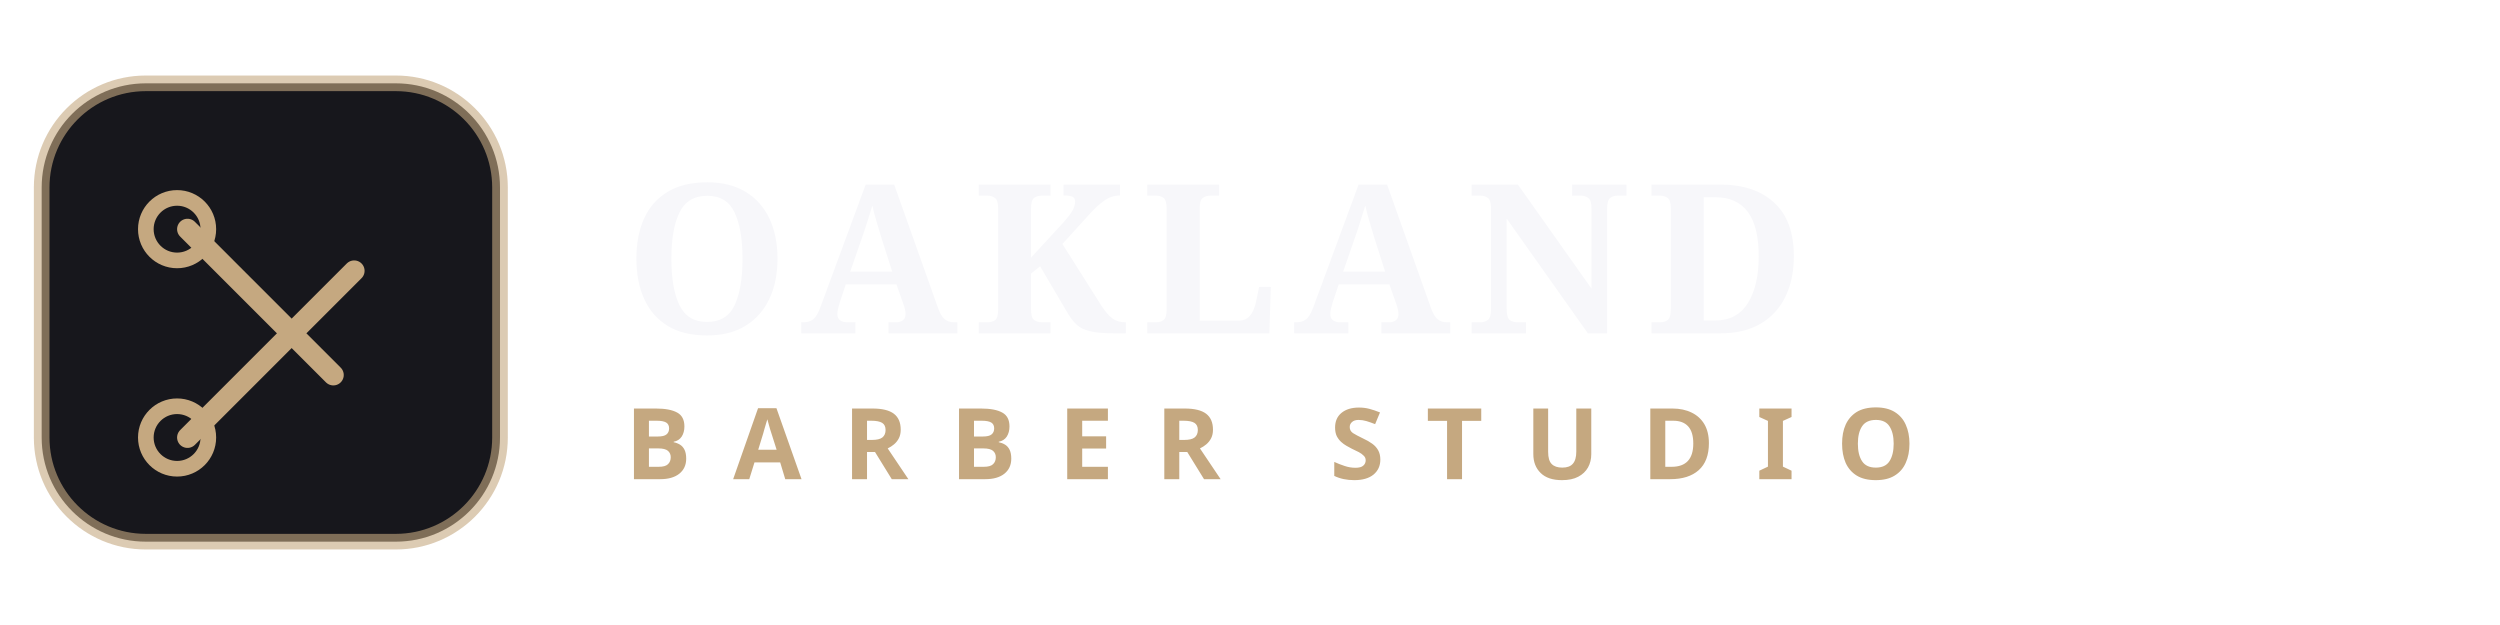
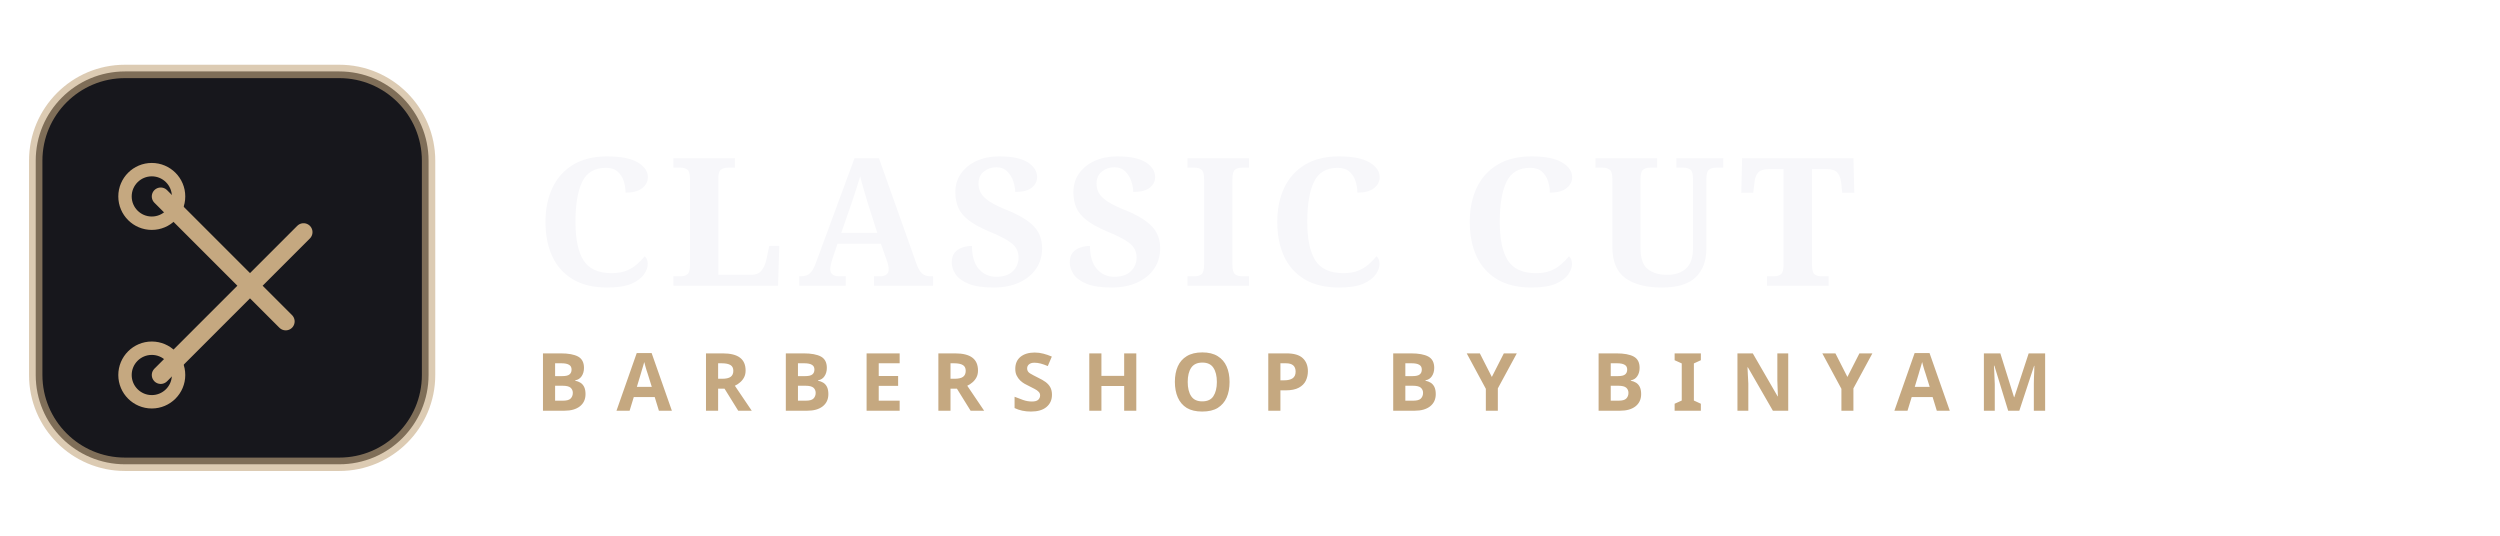
- <svg xmlns="http://www.w3.org/2000/svg" viewBox="0 0 240 60" fill="none">
+ <svg xmlns="http://www.w3.org/2000/svg" viewBox="0 0 280 60" fill="none">
  <g transform="translate(4, 8)">
    <rect width="44" height="44" rx="10" fill="#17171c" stroke="#c5a880" stroke-width="1.5" stroke-opacity="0.6" />
    <path d="M14 14L28 28M14 34L30 18" stroke="#c5a880" stroke-width="2" stroke-linecap="round" />
    <circle cx="13" cy="14" r="3" stroke="#c5a880" stroke-width="1.5" />
    <circle cx="13" cy="34" r="3" stroke="#c5a880" stroke-width="1.5" />
  </g>
-   <text x="60" y="32" font-family="'Playfair Display', serif" font-size="20" font-weight="600" fill="#f7f7fa" letter-spacing="1.5">OAKLAND</text>
-   <text x="60" y="46" font-family="'Plus Jakarta Sans', sans-serif" font-size="9.5" font-weight="600" fill="#c5a880" letter-spacing="4">BARBER STUDIO</text>
+   <text x="60" y="32" font-family="'Playfair Display', serif" font-size="20" font-weight="600" fill="#f7f7fa" letter-spacing="1.5">CLASSIC CUT</text>
+   <text x="60" y="46" font-family="'Plus Jakarta Sans', sans-serif" font-size="9" font-weight="600" fill="#c5a880" letter-spacing="3">BARBERSHOP BY BINYAM</text>
</svg>
